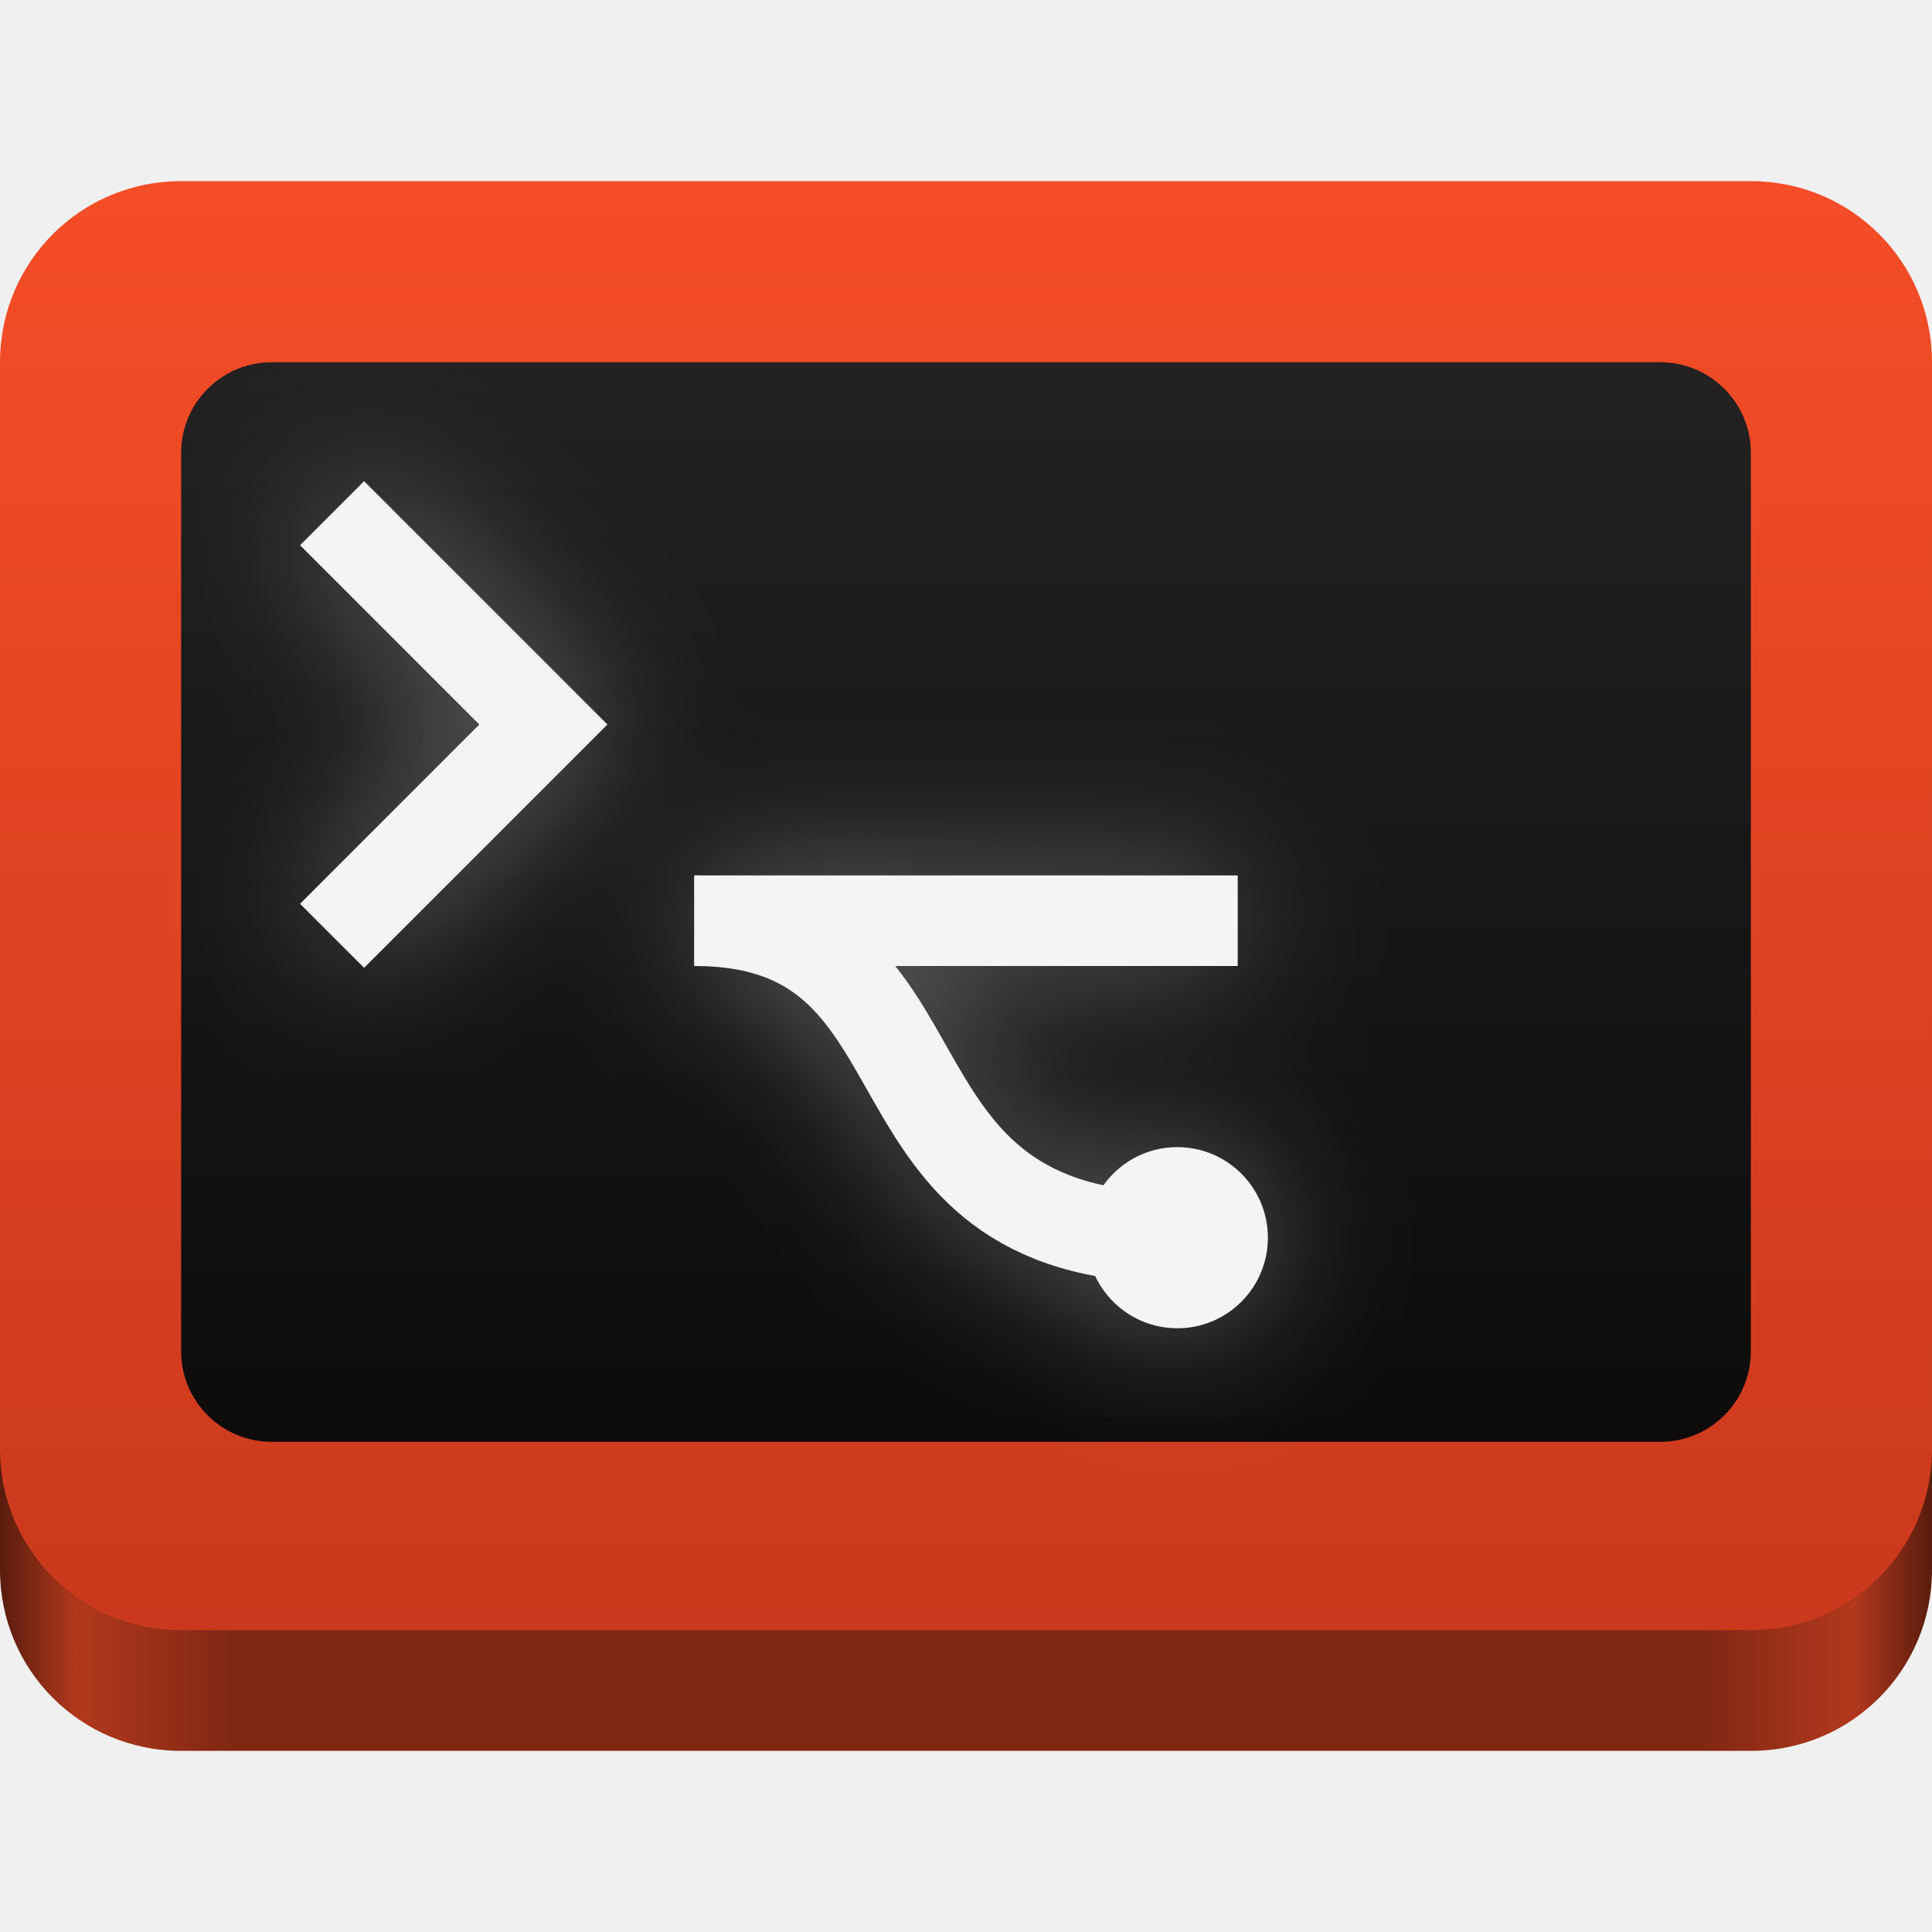
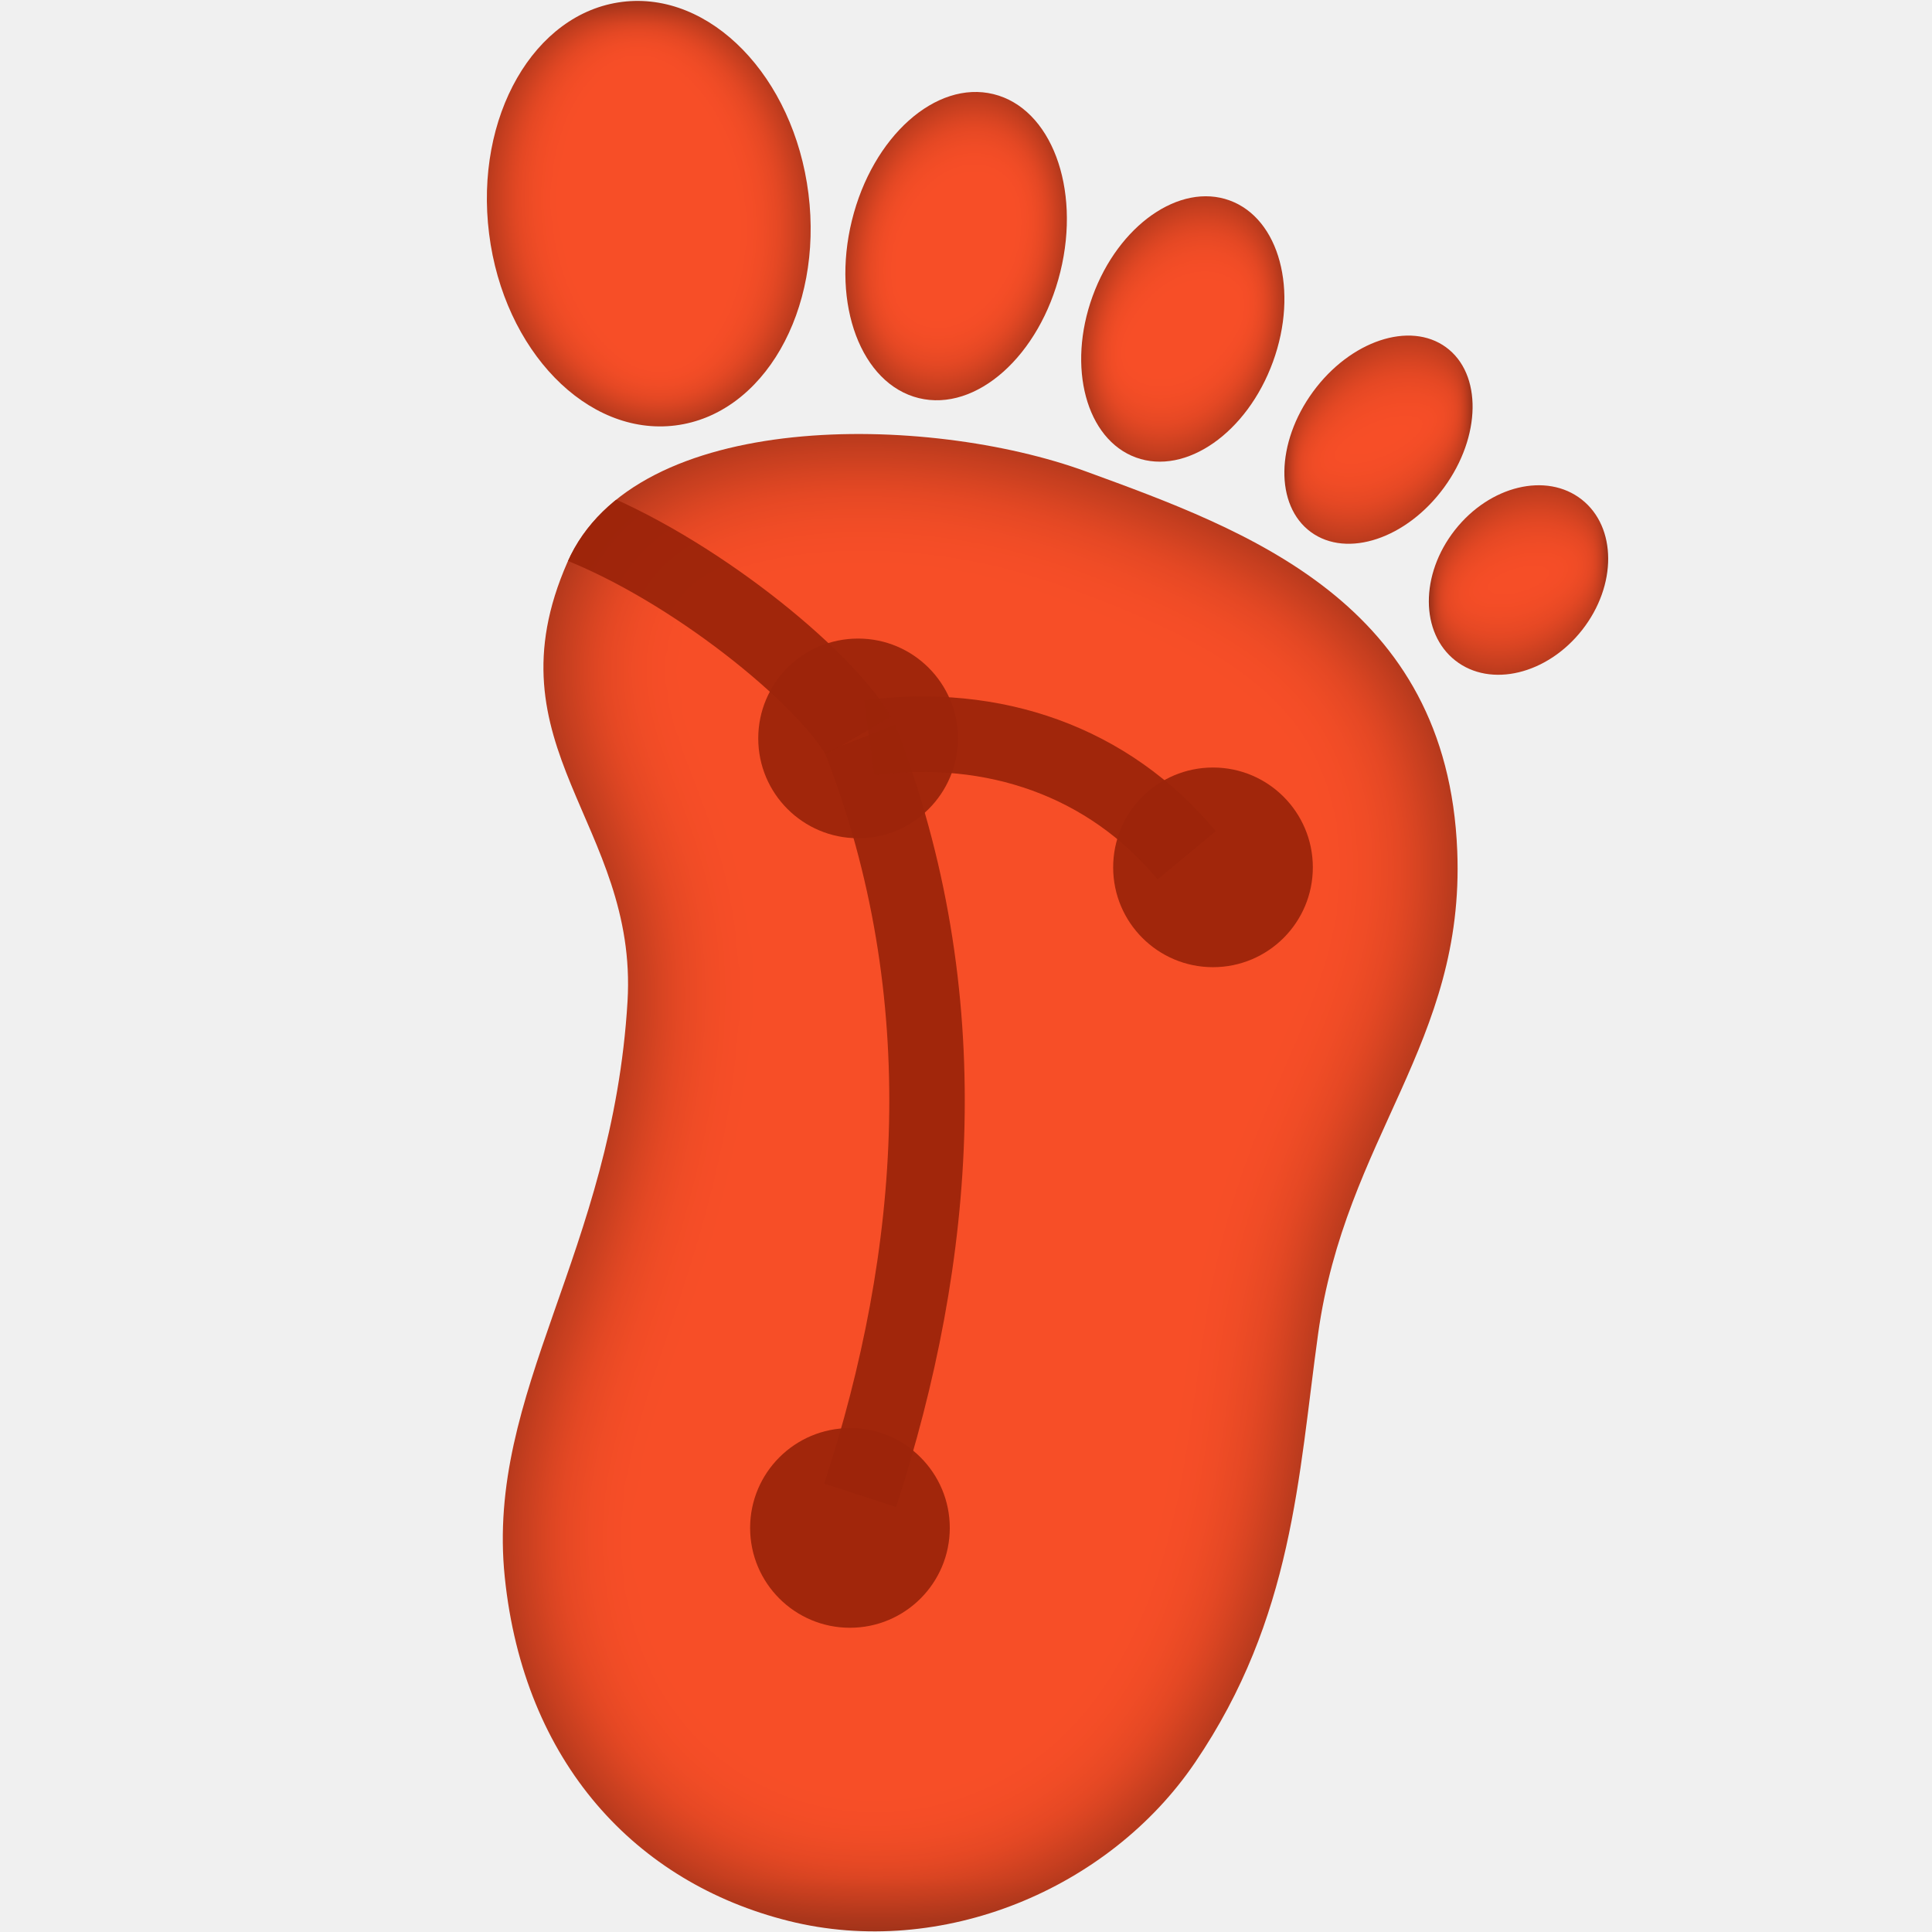
- <svg xmlns="http://www.w3.org/2000/svg" xmlns:xlink="http://www.w3.org/1999/xlink" width="256" height="256" viewBox="0 0 67.733 67.733" version="1.1" id="svg1" xml:space="preserve">
+ <svg xmlns="http://www.w3.org/2000/svg" width="256" height="256" viewBox="0 0 67.733 67.733" version="1.1" id="svg1" xml:space="preserve">
  <defs id="defs1">
-     <linearGradient id="linearGradient3">
-       <stop style="stop-color:#0e0b0b;stop-opacity:1;" offset="0" id="stop3" />
-       <stop style="stop-color:#232121;stop-opacity:1;" offset="1" id="stop4" />
-     </linearGradient>
-     <linearGradient id="linearGradient5">
-       <stop style="stop-color:#591c0e;stop-opacity:1;" offset="0" id="stop5" />
-       <stop style="stop-color:#b2381c;stop-opacity:1;" offset="0.04" id="stop9" />
-       <stop style="stop-color:#802814;stop-opacity:1;" offset="0.12" id="stop10" />
-       <stop style="stop-color:#802814;stop-opacity:1;" offset="0.88" id="stop11" />
-       <stop style="stop-color:#b2381c;stop-opacity:1;" offset="0.96" id="stop13" />
-       <stop style="stop-color:#591c0e;stop-opacity:1;" offset="1" id="stop12" />
-     </linearGradient>
-     <linearGradient id="linearGradient1">
-       <stop style="stop-color:#ca391d;stop-opacity:1;" offset="0" id="stop1" />
-       <stop style="stop-color:#f54d27;stop-opacity:1;" offset="1" id="stop2" />
-     </linearGradient>
-     <linearGradient id="linearGradient6">
-       <stop style="stop-color:#000000;stop-opacity:1;" offset="0" id="stop6" />
-       <stop style="stop-color:#000000;stop-opacity:0;" offset="1" id="stop7" />
-     </linearGradient>
-     <linearGradient xlink:href="#linearGradient6" id="linearGradient7" x1="33.867" y1="52.917" x2="33.867" y2="14.817" gradientUnits="userSpaceOnUse" gradientTransform="matrix(0.9999999,0,0,0.9933912,4.9438712e-7,0.09791837)" />
-     <linearGradient xlink:href="#linearGradient1" id="linearGradient4" gradientUnits="userSpaceOnUse" x1="41.476" y1="68.077" x2="41.476" y2="17.277" />
-     <linearGradient xlink:href="#linearGradient5" id="linearGradient8" x1="7.609" y1="42.677" x2="75.342" y2="42.677" gradientUnits="userSpaceOnUse" />
-     <filter style="color-interpolation-filters:sRGB;" id="filter25" x="-0.499" y="-0.249" width="2.157" height="1.499">
-       <feGaussianBlur stdDeviation="2.5" result="fbSourceGraphic" id="feGaussianBlur24" in="SourceGraphic" />
-       <feComponentTransfer id="feComponentTransfer26" in="fbSourceGraphic" result="result4">
-         <feFuncR id="feFuncR26" type="identity" />
-         <feFuncG id="feFuncG26" type="identity" />
-         <feFuncB id="feFuncB26" type="identity" />
-         <feFuncA id="feFuncA26" type="linear" slope="0.35" />
-       </feComponentTransfer>
-       <feBlend in2="SourceGraphic" mode="normal" result="result3" id="feBlend25" in="result4" />
+     <clipPath clipPathUnits="userSpaceOnUse" id="clipPath9">
+       <path style="display:inline;fill:#f74e27;fill-opacity:1;stroke:none;stroke-width:1.164;stroke-dasharray:none;stroke-opacity:1" d="m 19.894,19.709 c -2.849,6.474 2.477,9.179 2.106,15.402 -0.526,8.806 -4.974,13.672 -4.304,20.178 0.67,6.506 4.593,10.716 9.951,12.056 C 33.005,68.685 38.877,66.24 41.898,61.789 45.342,56.716 45.516,51.769 46.21,46.768 47.167,39.867 51.359,36.575 51.089,29.833 50.741,21.122 43.728,18.595 38.071,16.528 32.531,14.502 22.273,14.305 19.894,19.709 Z" id="path10" />
+     </clipPath>
+     <filter style="color-interpolation-filters:sRGB;" id="filter11" x="-0.143" y="-0.091" width="1.287" height="1.183">
+       <feFlood result="flood" in="SourceGraphic" flood-opacity="0.498" flood-color="rgb(0,0,0)" id="feFlood10" />
+       <feGaussianBlur result="blur" in="SourceGraphic" stdDeviation="2" id="feGaussianBlur10" />
+       <feOffset result="offset" in="blur" dx="0" dy="0" id="feOffset10" />
+       <feComposite result="comp1" operator="out" in="flood" in2="offset" id="feComposite10" />
+       <feComposite result="comp2" operator="atop" in="comp1" in2="SourceGraphic" id="feComposite11" />
    </filter>
-     <linearGradient xlink:href="#linearGradient3" id="linearGradient9" x1="33.867" y1="52.665" x2="33.867" y2="14.817" gradientUnits="userSpaceOnUse" />
+     <filter style="color-interpolation-filters:sRGB;" id="filter13" x="-0.213" y="-0.16" width="1.425" height="1.321">
+       <feFlood result="flood" in="SourceGraphic" flood-opacity="0.498" flood-color="rgb(0,0,0)" id="feFlood11" />
+       <feGaussianBlur result="blur" in="SourceGraphic" stdDeviation="1" id="feGaussianBlur11" />
+       <feOffset result="offset" in="blur" dx="0" dy="0" id="feOffset11" />
+       <feComposite result="comp1" operator="out" in="flood" in2="offset" id="feComposite12" />
+       <feComposite result="comp2" operator="atop" in="comp1" in2="SourceGraphic" id="feComposite13" />
+     </filter>
+     <filter style="color-interpolation-filters:sRGB;" id="filter15" x="-0.319" y="-0.219" width="1.638" height="1.437">
+       <feFlood result="flood" in="SourceGraphic" flood-opacity="0.498" flood-color="rgb(0,0,0)" id="feFlood13" />
+       <feGaussianBlur result="blur" in="SourceGraphic" stdDeviation="1" id="feGaussianBlur13" />
+       <feOffset result="offset" in="blur" dx="0" dy="0" id="feOffset13" />
+       <feComposite result="comp1" operator="out" in="flood" in2="offset" id="feComposite14" />
+       <feComposite result="comp2" operator="atop" in="comp1" in2="SourceGraphic" id="feComposite15" />
+     </filter>
+     <filter style="color-interpolation-filters:sRGB;" id="filter17" x="-0.357" y="-0.25" width="1.714" height="1.5">
+       <feFlood result="flood" in="SourceGraphic" flood-opacity="0.498" flood-color="rgb(0,0,0)" id="feFlood15" />
+       <feGaussianBlur result="blur" in="SourceGraphic" stdDeviation="1" id="feGaussianBlur15" />
+       <feOffset result="offset" in="blur" dx="0" dy="0" id="feOffset15" />
+       <feComposite result="comp1" operator="out" in="flood" in2="offset" id="feComposite16" />
+       <feComposite result="comp2" operator="atop" in="comp1" in2="SourceGraphic" id="feComposite17" />
+     </filter>
+     <filter style="color-interpolation-filters:sRGB;" id="filter19" x="-0.422" y="-0.299" width="1.844" height="1.598">
+       <feFlood result="flood" in="SourceGraphic" flood-opacity="0.498" flood-color="rgb(0,0,0)" id="feFlood17" />
+       <feGaussianBlur result="blur" in="SourceGraphic" stdDeviation="1" id="feGaussianBlur17" />
+       <feOffset result="offset" in="blur" dx="0" dy="0" id="feOffset17" />
+       <feComposite result="comp1" operator="out" in="flood" in2="offset" id="feComposite18" />
+       <feComposite result="comp2" operator="atop" in="comp1" in2="SourceGraphic" id="feComposite19" />
+     </filter>
+     <filter style="color-interpolation-filters:sRGB;" id="filter21" x="-0.423" y="-0.334" width="1.846" height="1.669">
+       <feFlood result="flood" in="SourceGraphic" flood-opacity="0.498" flood-color="rgb(0,0,0)" id="feFlood19" />
+       <feGaussianBlur result="blur" in="SourceGraphic" stdDeviation="1" id="feGaussianBlur19" />
+       <feOffset result="offset" in="blur" dx="0" dy="0" id="feOffset19" />
+       <feComposite result="comp1" operator="out" in="flood" in2="offset" id="feComposite20" />
+       <feComposite result="comp2" operator="atop" in="comp1" in2="SourceGraphic" id="feComposite21" />
+     </filter>
  </defs>
-   <g id="layer1" transform="translate(0,-2.116667)">
-     <path style="fill:url(#linearGradient8);fill-opacity:1;stroke:none;stroke-width:0.289;stroke-dasharray:none" id="rect1-2" width="67.733" height="50.8" x="7.609" y="17.277" transform="translate(-7.60908,-4.577098)" d="m 13.959,17.277 h 55.033 c 3.518,0 6.35,2.832 6.35,6.35 v 38.1 c 0,3.518 -2.832,6.35 -6.35,6.35 h -55.033 c -3.518,0 -6.35,-2.832 -6.35,-6.35 V 23.627 c 0,-3.518 2.832,-6.35 6.35,-6.35 z" ry="6.35" />
-     <path style="fill:url(#linearGradient4);fill-opacity:1;stroke:none;stroke-width:0.289;stroke-dasharray:none" id="rect1" width="67.733" height="50.8" x="7.609" y="17.277" transform="translate(-7.609084,-8.810431)" d="m 13.959,17.277 h 55.033 c 3.518,0 6.35,2.832 6.35,6.35 v 38.1 c 0,3.518 -2.832,6.35 -6.35,6.35 h -55.033 c -3.518,0 -6.35,-2.832 -6.35,-6.35 V 23.627 c 0,-3.518 2.832,-6.35 6.35,-6.35 z" ry="6.35" />
-     <rect style="display:inline;fill:url(#linearGradient9);fill-opacity:1;stroke:url(#linearGradient7);stroke-width:0;stroke-dasharray:none" id="path1" width="55.033" height="37.848" x="6.35" y="14.817" ry="3.175" />
+   <g id="layer2" style="display:inline">
+     <ellipse style="fill:#f74e27;fill-opacity:1;stroke:none;stroke-width:1.164;stroke-dasharray:none;stroke-opacity:1;filter:url(#filter13)" id="path1" transform="rotate(-7.153534)" ry="7.483" rx="5.642" cy="10.265" cx="21.635" />
+     <ellipse style="fill:#f74e27;fill-opacity:1;stroke:none;stroke-width:1.164;stroke-dasharray:none;stroke-opacity:1;filter:url(#filter15)" id="path2" transform="rotate(13.8143)" ry="5.487" rx="3.763" cy="0.375" cx="34.611" />
+     <ellipse style="fill:#f74e27;fill-opacity:1;stroke:none;stroke-width:1.164;stroke-dasharray:none;stroke-opacity:1;filter:url(#filter17)" id="path3" cx="42.91" cy="-3.356" rx="3.364" ry="4.796" transform="rotate(20.01485)" />
+     <ellipse style="fill:#f74e27;fill-opacity:1;stroke:none;stroke-width:1.164;stroke-dasharray:none;stroke-opacity:1;filter:url(#filter19)" id="path4" cx="48.109" cy="-16.084" rx="2.845" ry="4.013" transform="rotate(36.17652)" />
+     <ellipse style="fill:#f74e27;fill-opacity:1;stroke:none;stroke-width:1.164;stroke-dasharray:none;stroke-opacity:1;filter:url(#filter21)" id="path5" cx="54.437" cy="-16.86" rx="2.836" ry="3.588" transform="rotate(38.11374)" />
+     <path style="fill:#f74e27;fill-opacity:1;stroke:none;stroke-width:1.164;stroke-dasharray:none;stroke-opacity:1;filter:url(#filter11)" d="m 19.894,19.709 c -2.849,6.474 2.477,9.179 2.106,15.402 -0.526,8.806 -4.974,13.672 -4.304,20.178 0.67,6.506 4.593,10.716 9.951,12.056 5.358,1.34 11.23,-1.105 14.251,-5.556 C 45.342,56.716 45.516,51.769 46.21,46.768 47.167,39.867 51.359,36.575 51.089,29.833 50.741,21.122 43.728,18.595 38.071,16.528 32.531,14.502 22.273,14.305 19.894,19.709 Z" id="path9" />
  </g>
-   <g id="layer2" style="display:inline;opacity:0.95;filter:url(#filter25)" transform="translate(0,-2.116667)">
-     <g id="g4" transform="matrix(0.7677266,0,0,0.7677266,6.595964,7.337157)" style="display:inline">
-       <circle style="fill:#ffffff;fill-opacity:1;stroke:none;stroke-width:6.32;stroke-linecap:round;stroke-linejoin:round;stroke-dasharray:none;stroke-opacity:1;paint-order:normal" id="path6-2-0" cx="45.171" cy="49.72" r="4.136" />
-       <path style="fill:none;fill-opacity:1;stroke:#ffffff;stroke-width:4.136;stroke-linecap:butt;stroke-linejoin:round;stroke-dasharray:none;stroke-opacity:1;paint-order:normal" d="m 23.115,35.245 c 12.407,0 6.893,14.475 22.056,14.475" id="path8" />
-       <path style="fill:none;fill-opacity:1;stroke:#ffffff;stroke-width:4.136;stroke-linecap:butt;stroke-linejoin:round;stroke-dasharray:none;stroke-opacity:1;paint-order:normal" d="m 23.115,35.245 h 24.814" id="path7" />
-     </g>
-     <g id="layer3" style="display:inline" />
-     <path style="display:inline;fill:none;stroke:#ffffff;stroke-width:3.175;stroke-dasharray:none;stroke-opacity:1" d="M 11.642,20.108 19.05,27.517 11.642,34.925" id="path2" />
+   <g id="layer4" clip-path="url(#clipPath9)" style="display:inline">
+     <circle style="display:inline;opacity:0.95;fill:#9c2409;fill-opacity:1;stroke:none;stroke-width:0.348;stroke-dasharray:none" id="path7-5-9" cx="30.083" cy="25.887" r="3.5" />
+     <circle style="display:inline;opacity:0.95;fill:#9c2409;fill-opacity:1;stroke:none;stroke-width:0.348;stroke-dasharray:none" id="path7-5-9-6" cx="42.526" cy="30.408" r="3.5" />
+     <circle style="display:inline;opacity:0.95;fill:#9c2409;fill-opacity:1;stroke:none;stroke-width:0.348;stroke-dasharray:none" id="path7-5-9-6-2" cx="29.798" cy="53.567" r="3.5" />
+     <path style="opacity:0.95;fill:none;fill-opacity:1;stroke:#9c2409;stroke-width:2.646;stroke-dasharray:none;stroke-opacity:1" d="m 30.147,25.895 c 3.515,9.007 2.734,18.17 0.009,26.527" id="path11" />
+     <path style="opacity:0.95;fill:none;fill-opacity:1;stroke:#9c2409;stroke-width:2.646;stroke-dasharray:none;stroke-opacity:1" d="m 30.472,25.863 c 4.368,-0.566 8.383,0.82 11.129,4.12" id="path12" />
+     <path style="display:inline;opacity:0.95;fill:none;fill-opacity:1;stroke:#9c2409;stroke-width:2.646;stroke-dasharray:none;stroke-opacity:1" d="m 20.153,18.338 c 4.116,1.595 8.708,5.345 9.943,7.454" id="path13" />
  </g>
</svg>
